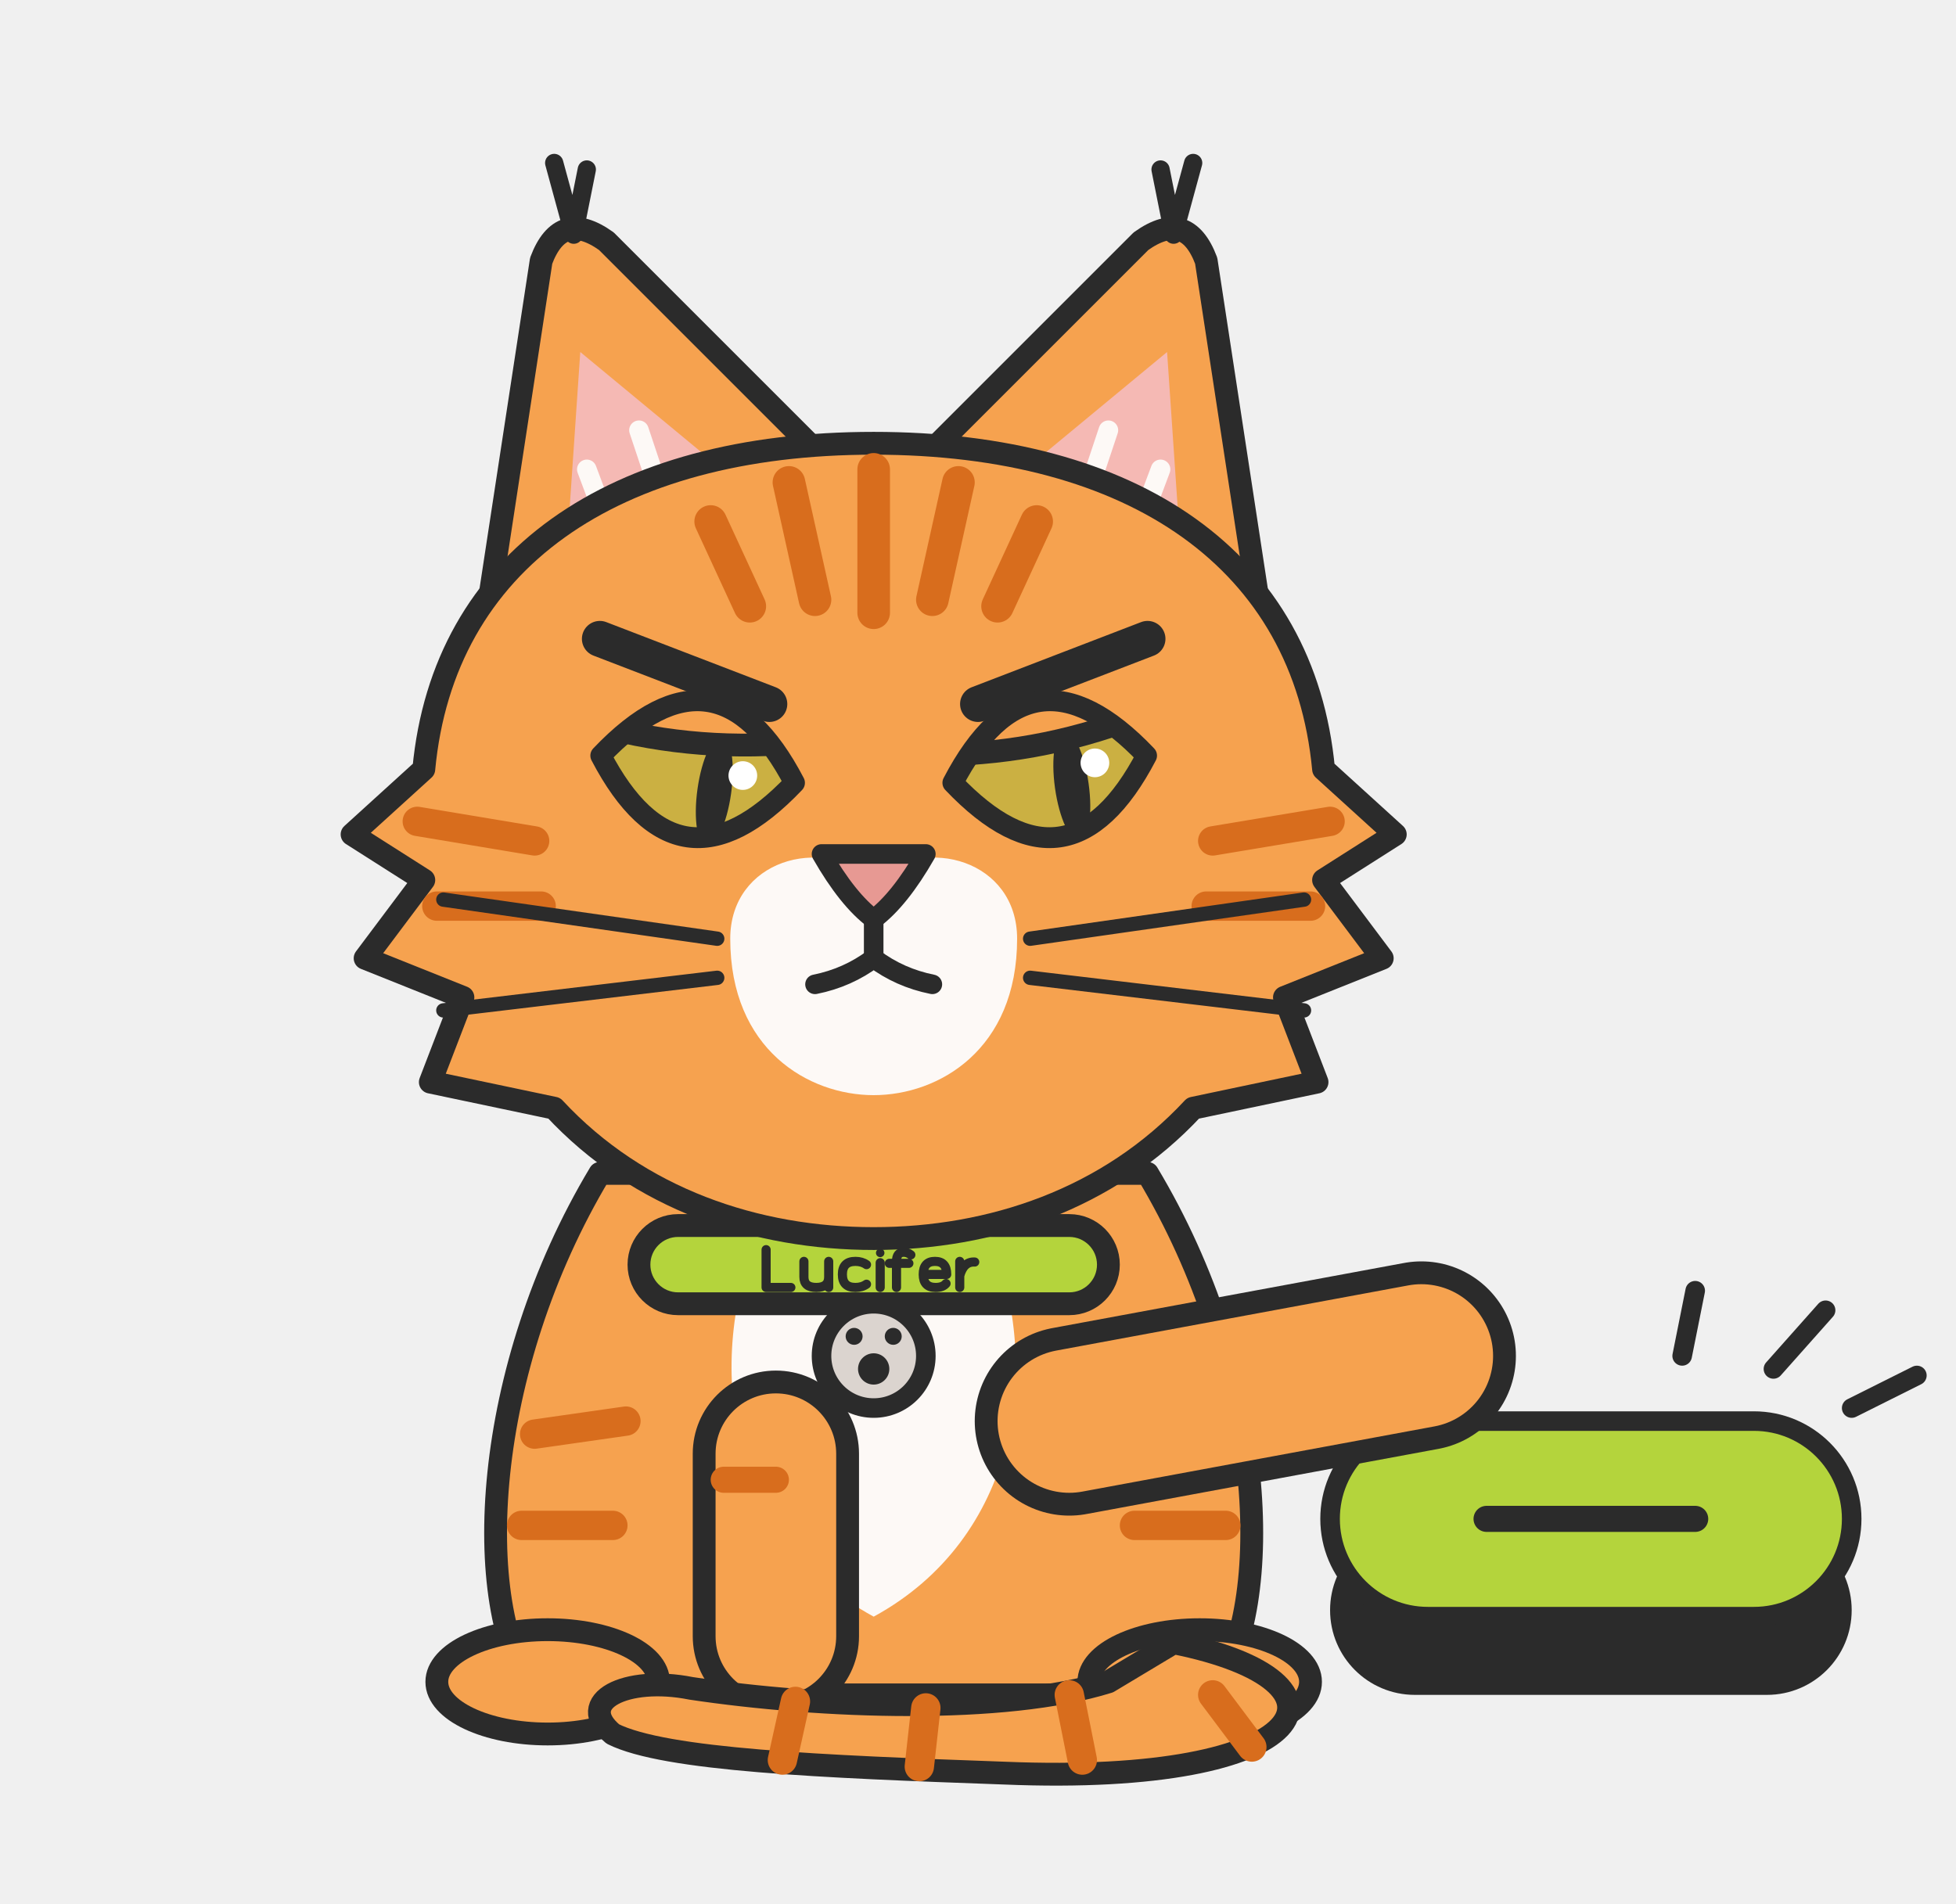
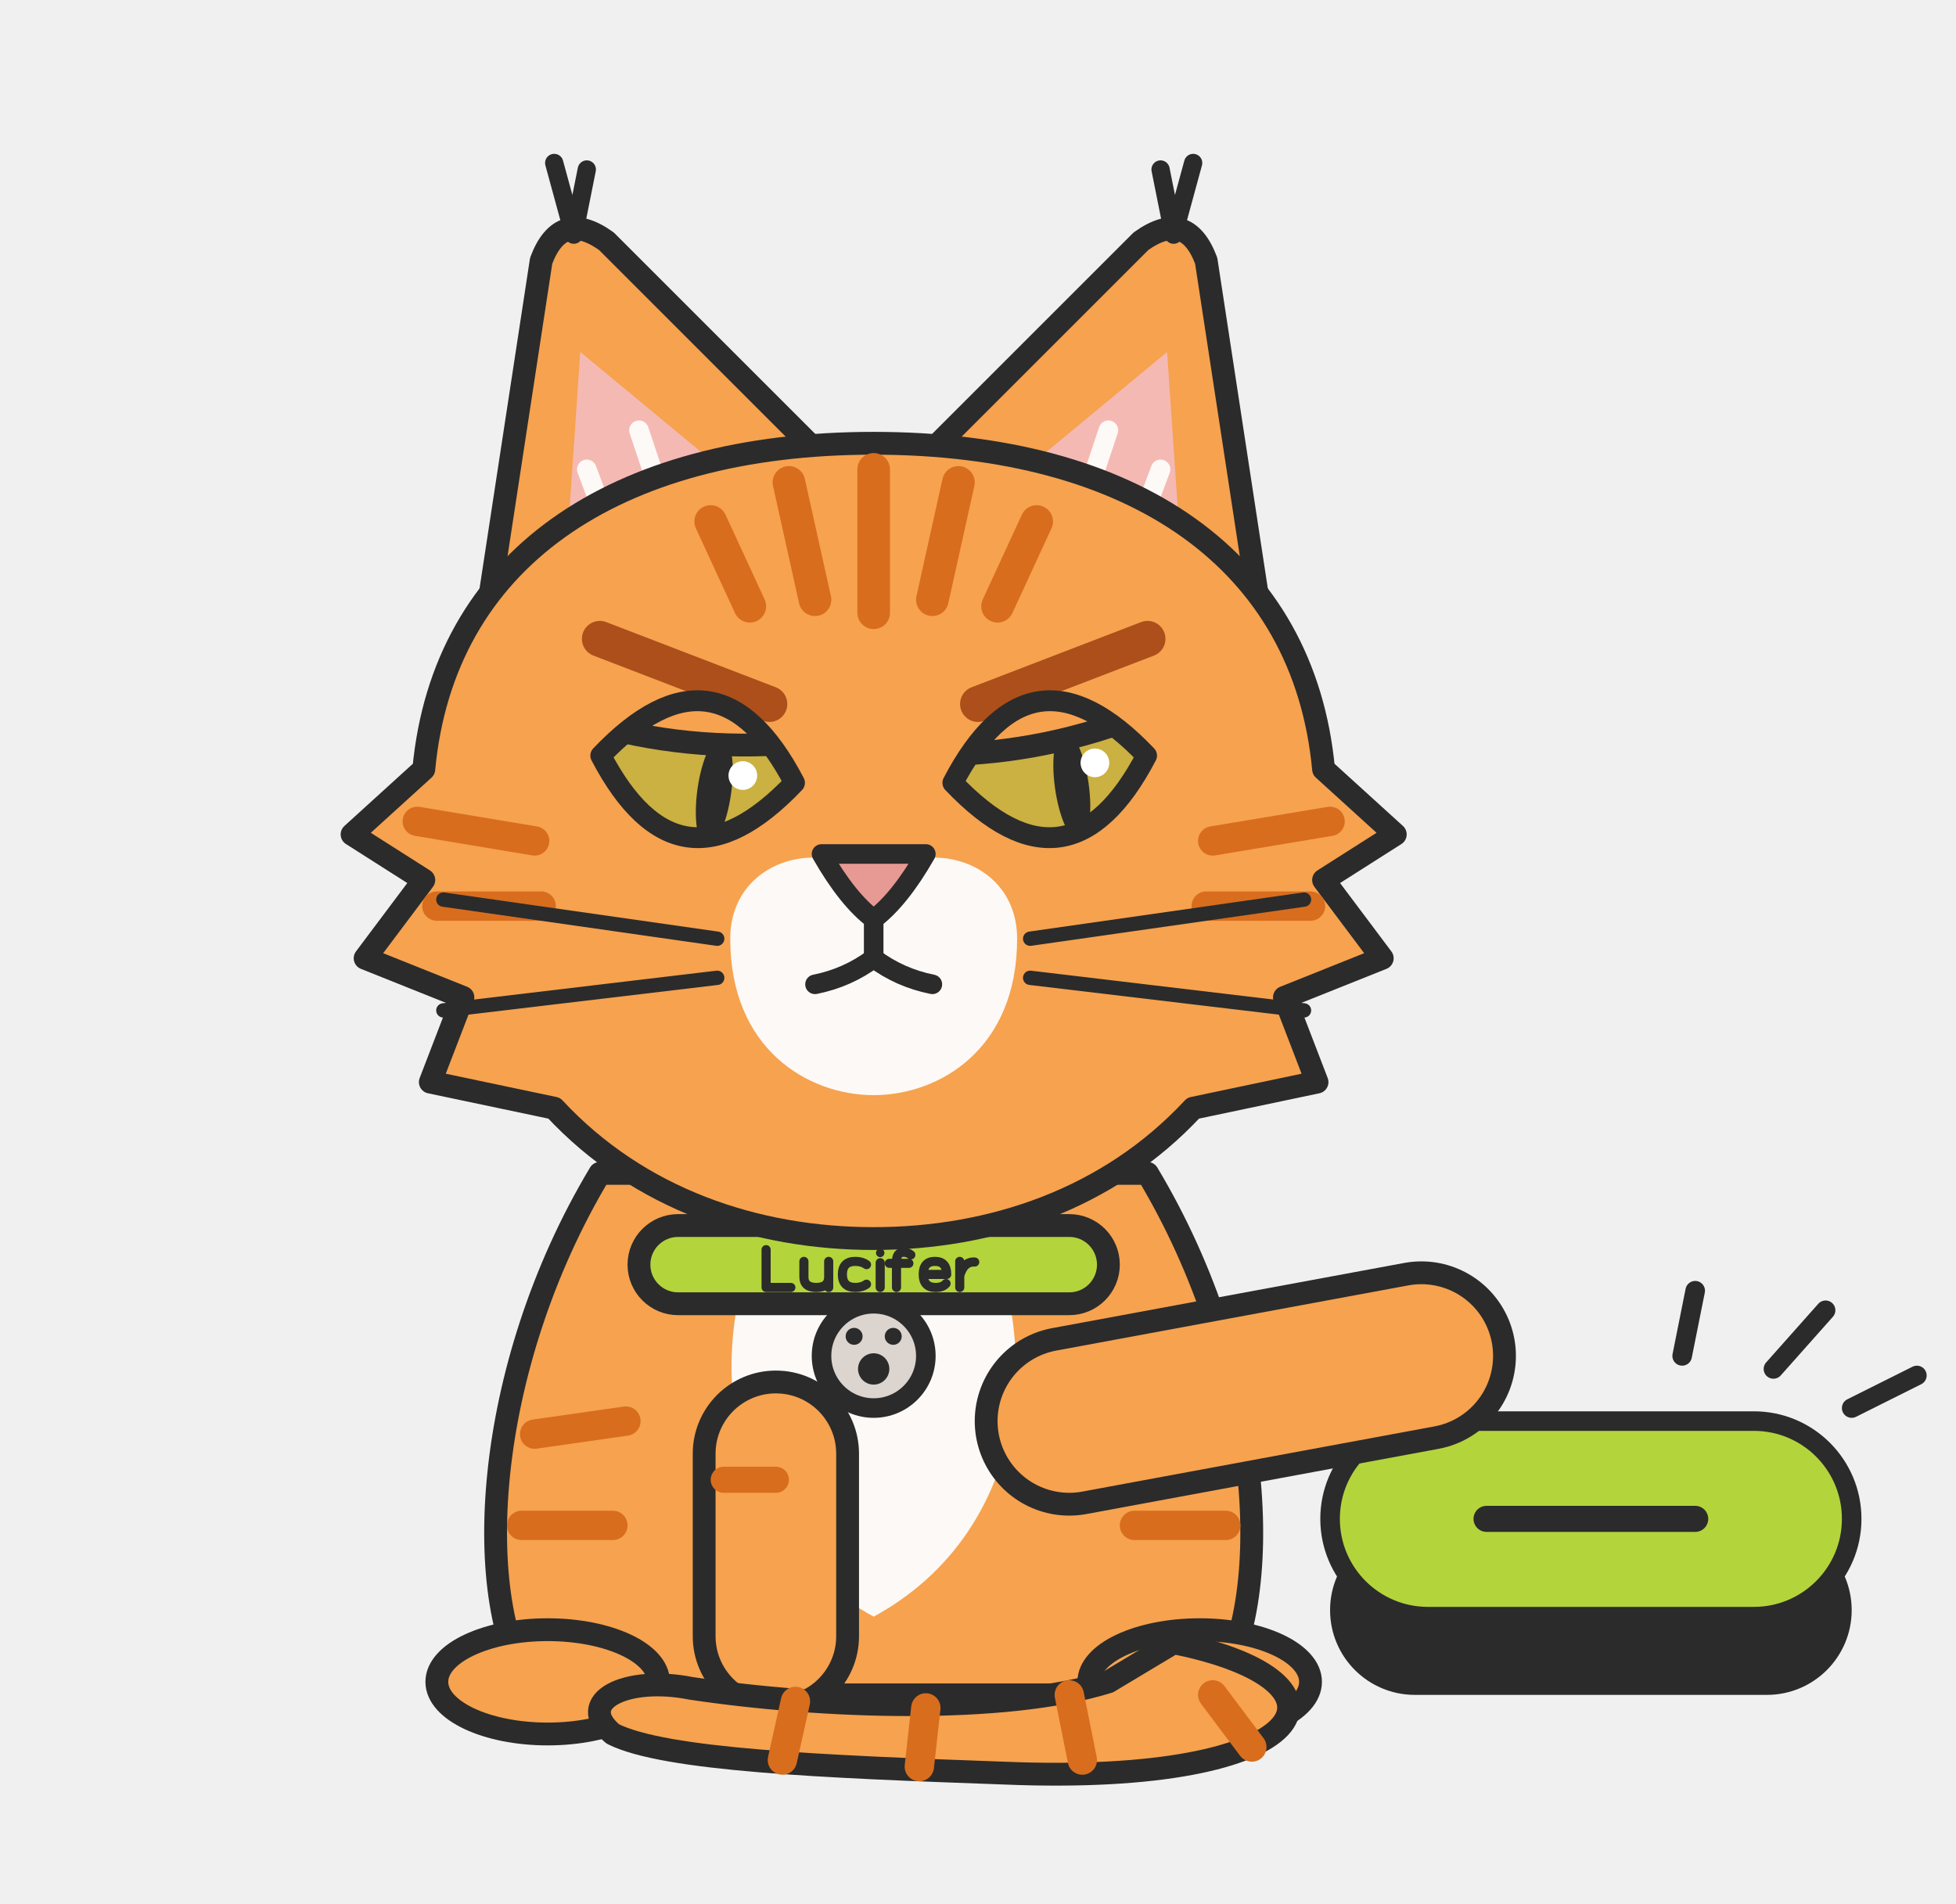
<svg xmlns="http://www.w3.org/2000/svg" viewBox="-14 -14 300 292" width="600" height="584">
  <path d="M78 166 C60 196 58 232 68 246 L172 246 C182 232 180 196 162 166 Z" fill="#F6A24F" stroke="#2B2B2B" stroke-width="3.5" stroke-linejoin="round" stroke-linecap="round" />
  <path d="M102 176 C94 196 98 222 120 234 C142 222 146 196 138 176 Z" fill="#FDF9F6" />
  <path d="M68 206 L82 204" fill="none" stroke="#D86D1D" stroke-width="4.5" stroke-linecap="round" stroke-linejoin="round" />
  <path d="M66 220 L80 220" fill="none" stroke="#D86D1D" stroke-width="4.5" stroke-linecap="round" stroke-linejoin="round" />
  <path d="M172 206 L158 204" fill="none" stroke="#D86D1D" stroke-width="4.5" stroke-linecap="round" stroke-linejoin="round" />
  <path d="M174 220 L160 220" fill="none" stroke="#D86D1D" stroke-width="4.5" stroke-linecap="round" stroke-linejoin="round" />
  <ellipse cx="70" cy="244" rx="17" ry="8" fill="#F6A24F" stroke="#2B2B2B" stroke-width="3.5" stroke-linejoin="round" stroke-linecap="round" />
  <ellipse cx="170" cy="244" rx="17" ry="8" fill="#F6A24F" stroke="#2B2B2B" stroke-width="3.5" stroke-linejoin="round" stroke-linecap="round" />
  <rect x="94" y="198" width="22" height="50" rx="11" fill="#F6A24F" stroke="#2B2B2B" stroke-width="3.5" stroke-linejoin="round" stroke-linecap="round" />
  <path d="M97 213 L105 213" fill="none" stroke="#D86D1D" stroke-width="4" stroke-linecap="round" stroke-linejoin="round" />
  <path d="M166 238 C196 244 188 260 140 258 C112 257 88 256 80 252 C74 247 82 243 92 245 C112 248 140 249 156 244 Z" fill="#F6A24F" stroke="#2B2B2B" stroke-width="3.5" stroke-linejoin="round" stroke-linecap="round" />
  <path d="M108 247 L106 256 M128 248 L127 257 M150 246 L152 256 M172 246 L178 254" fill="none" stroke="#D86D1D" stroke-width="4.5" stroke-linecap="round" stroke-linejoin="round" />
  <rect x="190" y="220" width="80" height="26" rx="13" fill="#2B2B2B" />
  <rect x="190" y="204" width="80" height="30" rx="15" fill="#B4D43C" stroke="#2B2B2B" stroke-width="3" stroke-linejoin="round" />
  <path d="M214 219 L246 219" fill="none" stroke="#2B2B2B" stroke-width="4" stroke-linecap="round" stroke-linejoin="round" />
  <path d="M150 204 L204 194" fill="none" stroke="#2B2B2B" stroke-width="29.0" stroke-linecap="round" />
  <path d="M150 204 L204 194" fill="none" stroke="#F6A24F" stroke-width="22" stroke-linecap="round" />
  <rect x="84.0" y="174" width="72" height="12" rx="6" fill="#B4D43C" stroke="#2B2B2B" stroke-width="3.5" stroke-linejoin="round" stroke-linecap="round" />
  <g fill="none" stroke="#2B2B2B" stroke-width="1.4" stroke-linecap="round" stroke-linejoin="round">
    <path d="M103.5 177.7 L103.5 183.5 L107.3 183.5" />
    <path d="M109.3 179.5 L109.3 181.9 Q109.3 183.5 111.2 183.5 Q113.1 183.5 113.1 181.9 M113.1 179.5 L113.1 183.5" />
    <path d="M118.9 180 Q118.2 179.5 117.2 179.5 Q115.2 179.5 115.2 181.5 Q115.2 183.5 117.2 183.5 Q118.2 183.5 118.9 183" />
    <path d="M121 179.7 L121 183.5" />
    <circle cx="121" cy="178.2" r="0.65" fill="#2B2B2B" stroke="none" />
    <path d="M125.7 178.5 Q125.2 178.1 124.6 178.1 Q123.5 178.1 123.5 179.5 L123.5 183.5 M122.4 179.8 L125.4 179.8" />
    <path d="M127.6 181.5 L131.2 181.5 Q131.2 179.5 129.4 179.5 Q127.6 179.5 127.6 181.5 Q127.6 183.5 129.5 183.5 Q130.6 183.5 131.1 182.9" />
    <path d="M133.2 179.5 L133.2 183.5 M133.2 181.7 Q133.8 179.5 135.5 179.6" />
  </g>
  <circle cx="120" cy="194" r="8" fill="#DBD4CF" stroke="#2B2B2B" stroke-width="3" stroke-linejoin="round" stroke-linecap="round" />
  <circle cx="120" cy="196" r="2.4" fill="#2B2B2B" />
  <circle cx="117" cy="191" r="1.3" fill="#2B2B2B" />
  <circle cx="123" cy="191" r="1.3" fill="#2B2B2B" />
  <g transform="translate(20 0)">
    <g>
      <path d="M162 98 L151 26 Q148 18 141 23 L104 60 Z" fill="#F6A24F" stroke="#2B2B2B" stroke-width="3.5" stroke-linejoin="round" stroke-linecap="round" />
      <path d="M148 84 L145 40 L116 64 Z" fill="#F5B9B4" />
      <path d="M138 74 L144 58 M130 70 L136 52" fill="none" stroke="#FDF9F6" stroke-width="3" stroke-linecap="round" stroke-linejoin="round" />
      <path d="M146 22 L149 11 M146 22 L144 12" fill="none" stroke="#2B2B2B" stroke-width="2.8" stroke-linecap="round" stroke-linejoin="round" />
    </g>
    <g>
      <path d="M38 98 L49 26 Q52 18 59 23 L96 60 Z" fill="#F6A24F" stroke="#2B2B2B" stroke-width="3.5" stroke-linejoin="round" stroke-linecap="round" />
      <path d="M52 84 L55 40 L84 64 Z" fill="#F5B9B4" />
      <path d="M62 74 L56 58 M70 70 L64 52" fill="none" stroke="#FDF9F6" stroke-width="3" stroke-linecap="round" stroke-linejoin="round" />
      <path d="M54 22 L51 11 M54 22 L56 12" fill="none" stroke="#2B2B2B" stroke-width="2.8" stroke-linecap="round" stroke-linejoin="round" />
    </g>
    <path d="M100 54 C140 54 166 72 169 104 L180 114 L169 121 L178 133 L163 139 L168 152 L149 156 C136 170 118 176 100 176 C82 176 64 170 51 156 L32 152 L37 139 L22 133 L31 121 L20 114 L31 104 C34 72 60 54 100 54 Z" fill="#F6A24F" stroke="#2B2B2B" stroke-width="3.5" stroke-linejoin="round" stroke-linecap="round" />
    <path d="M100 58 L100 80" fill="none" stroke="#D86D1D" stroke-width="5" stroke-linecap="round" stroke-linejoin="round" />
    <path d="M87 60 L91 78" fill="none" stroke="#D86D1D" stroke-width="5" stroke-linecap="round" stroke-linejoin="round" />
    <path d="M113 60 L109 78" fill="none" stroke="#D86D1D" stroke-width="5" stroke-linecap="round" stroke-linejoin="round" />
    <path d="M75 66 L81 79" fill="none" stroke="#D86D1D" stroke-width="5" stroke-linecap="round" stroke-linejoin="round" />
    <path d="M125 66 L119 79" fill="none" stroke="#D86D1D" stroke-width="5" stroke-linecap="round" stroke-linejoin="round" />
    <path d="M30 112 L48 115" fill="none" stroke="#D86D1D" stroke-width="4.5" stroke-linecap="round" stroke-linejoin="round" />
    <path d="M33 125 L49 125" fill="none" stroke="#D86D1D" stroke-width="4.5" stroke-linecap="round" stroke-linejoin="round" />
    <path d="M170 112 L152 115" fill="none" stroke="#D86D1D" stroke-width="4.5" stroke-linecap="round" stroke-linejoin="round" />
    <path d="M167 125 L151 125" fill="none" stroke="#D86D1D" stroke-width="4.5" stroke-linecap="round" stroke-linejoin="round" />
    <path d="M78 130 C78 118 92 114 100 121 C108 114 122 118 122 130 C122 147 110 154 100 154 C90 154 78 147 78 130 Z" fill="#FDF9F6" />
-     <path d="M58 84 L84 94" fill="none" stroke="#2B2B2B" stroke-width="5.5" stroke-linecap="round" stroke-linejoin="round" />
-     <path d="M142 84 L116 94" fill="none" stroke="#2B2B2B" stroke-width="5.5" stroke-linecap="round" stroke-linejoin="round" />
+     <path d="M58 84 L84 94" fill="none" stroke="#AD4F1A" stroke-width="5.5" stroke-linecap="round" stroke-linejoin="round" />
+     <path d="M142 84 L116 94" fill="none" stroke="#AD4F1A" stroke-width="5.5" stroke-linecap="round" stroke-linejoin="round" />
    <g transform="rotate(8 73 104)">
      <clipPath id="presse1">
        <path d="M58 104 Q73 83 88 104 Q73 125 58 104 Z" />
      </clipPath>
      <path d="M58 104 Q73 83 88 104 Q73 125 58 104 Z" fill="#CBB042" />
      <g transform="translate(3 3)">
        <ellipse cx="73" cy="104" rx="2.6" ry="8.5" fill="#2B2B2B" />
        <circle cx="77" cy="101" r="2.2" fill="#FFFFFF" />
      </g>
      <g clip-path="url(#presse1)">
        <rect x="56" y="90" width="34" height="8.5" fill="#F6A24F" />
        <path d="M57 99.5 Q73 101.5 89 97.5" fill="none" stroke="#2B2B2B" stroke-width="3.5" stroke-linecap="round" stroke-linejoin="round" />
      </g>
      <path d="M58 104 Q73 83 88 104 Q73 125 58 104 Z" fill="none" stroke="#2B2B2B" stroke-width="3.2" stroke-linejoin="round" stroke-linecap="round" />
    </g>
    <g transform="rotate(-8 127 104)">
      <clipPath id="presse2">
        <path d="M112 104 Q127 83 142 104 Q127 125 112 104 Z" />
      </clipPath>
      <path d="M112 104 Q127 83 142 104 Q127 125 112 104 Z" fill="#CBB042" />
      <g transform="translate(3 3)">
        <ellipse cx="127" cy="104" rx="2.6" ry="8.5" fill="#2B2B2B" />
        <circle cx="131" cy="101" r="2.2" fill="#FFFFFF" />
      </g>
      <g clip-path="url(#presse2)">
        <rect x="110" y="90" width="34" height="8.5" fill="#F6A24F" />
        <path d="M111 99.5 Q127 101.5 143 97.5" fill="none" stroke="#2B2B2B" stroke-width="3.5" stroke-linecap="round" stroke-linejoin="round" />
      </g>
      <path d="M112 104 Q127 83 142 104 Q127 125 112 104 Z" fill="none" stroke="#2B2B2B" stroke-width="3.2" stroke-linejoin="round" stroke-linecap="round" />
    </g>
    <path d="M92 117 L108 117 Q104 124 100 127 Q96 124 92 117 Z" fill="#E79993" stroke="#2B2B2B" stroke-width="3" stroke-linejoin="round" />
    <path d="M100 127 L100 133" fill="none" stroke="#2B2B2B" stroke-width="3" stroke-linecap="round" stroke-linejoin="round" />
    <path d="M91 137 Q96 136 100 133 Q104 136 109 137" fill="none" stroke="#2B2B2B" stroke-width="3" stroke-linecap="round" stroke-linejoin="round" />
    <path d="M76 130 L34 124" fill="none" stroke="#2B2B2B" stroke-width="2.2" stroke-linecap="round" stroke-linejoin="round" />
    <path d="M124 130 L166 124" fill="none" stroke="#2B2B2B" stroke-width="2.2" stroke-linecap="round" stroke-linejoin="round" />
    <path d="M76 136 L34 141" fill="none" stroke="#2B2B2B" stroke-width="2.2" stroke-linecap="round" stroke-linejoin="round" />
    <path d="M124 136 L166 141" fill="none" stroke="#2B2B2B" stroke-width="2.2" stroke-linecap="round" stroke-linejoin="round" />
  </g>
  <path d="M244 194 L246 184" fill="none" stroke="#2B2B2B" stroke-width="3" stroke-linecap="round" stroke-linejoin="round" />
  <path d="M258 196 L266 187" fill="none" stroke="#2B2B2B" stroke-width="3" stroke-linecap="round" stroke-linejoin="round" />
  <path d="M270 202 L280 197" fill="none" stroke="#2B2B2B" stroke-width="3" stroke-linecap="round" stroke-linejoin="round" />
</svg>
